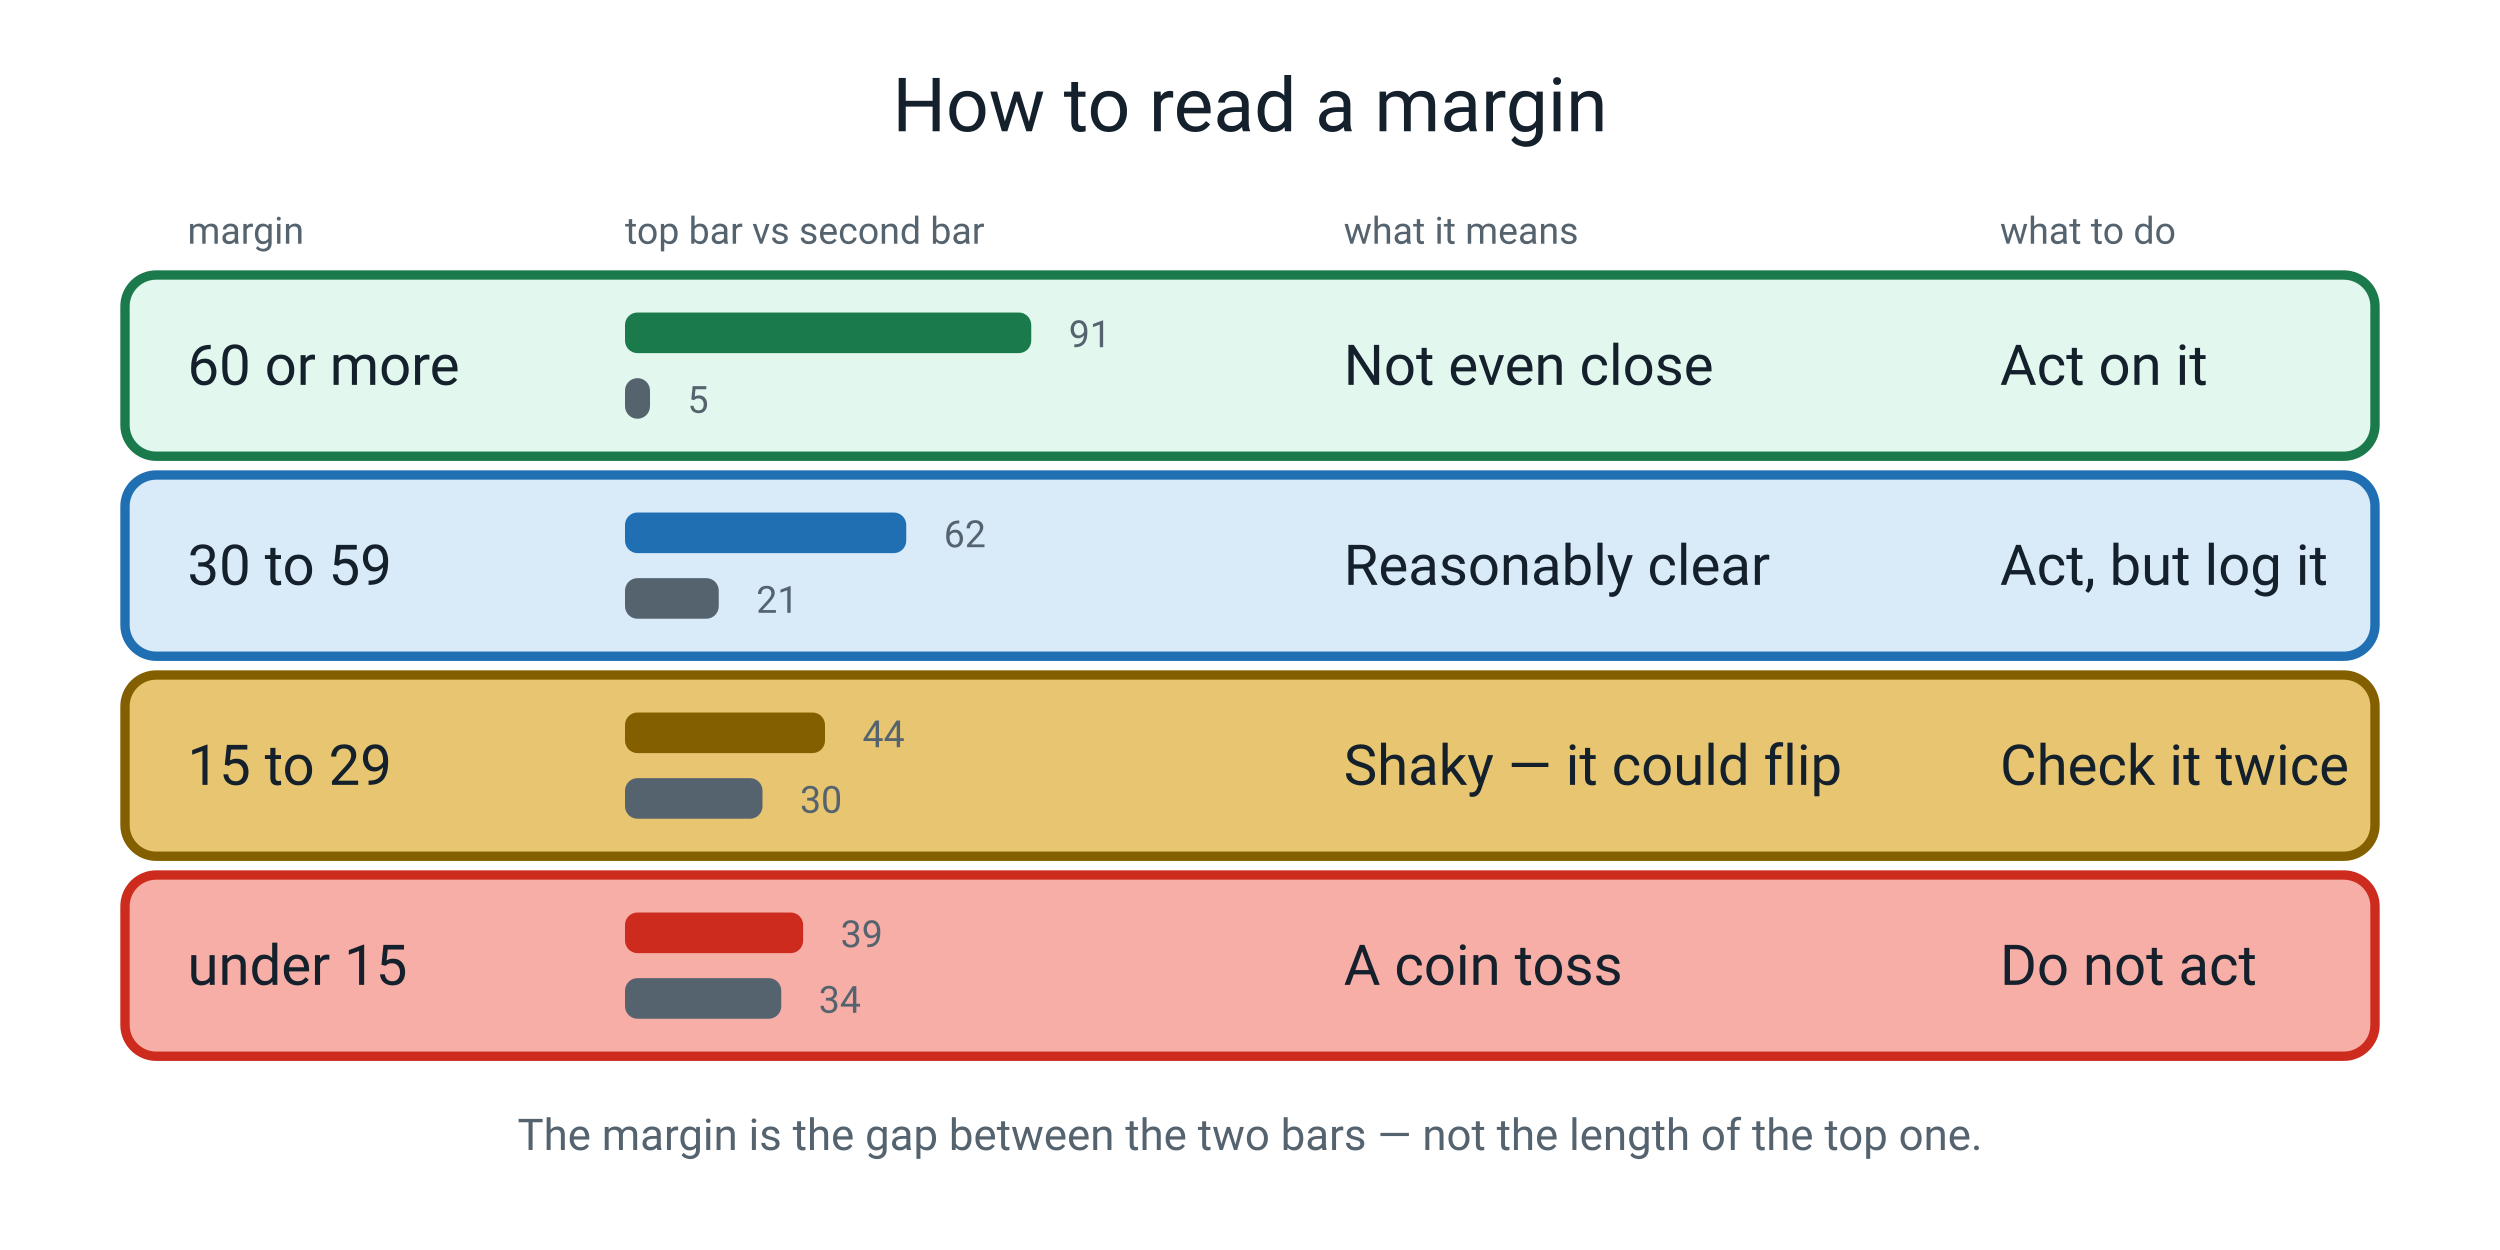
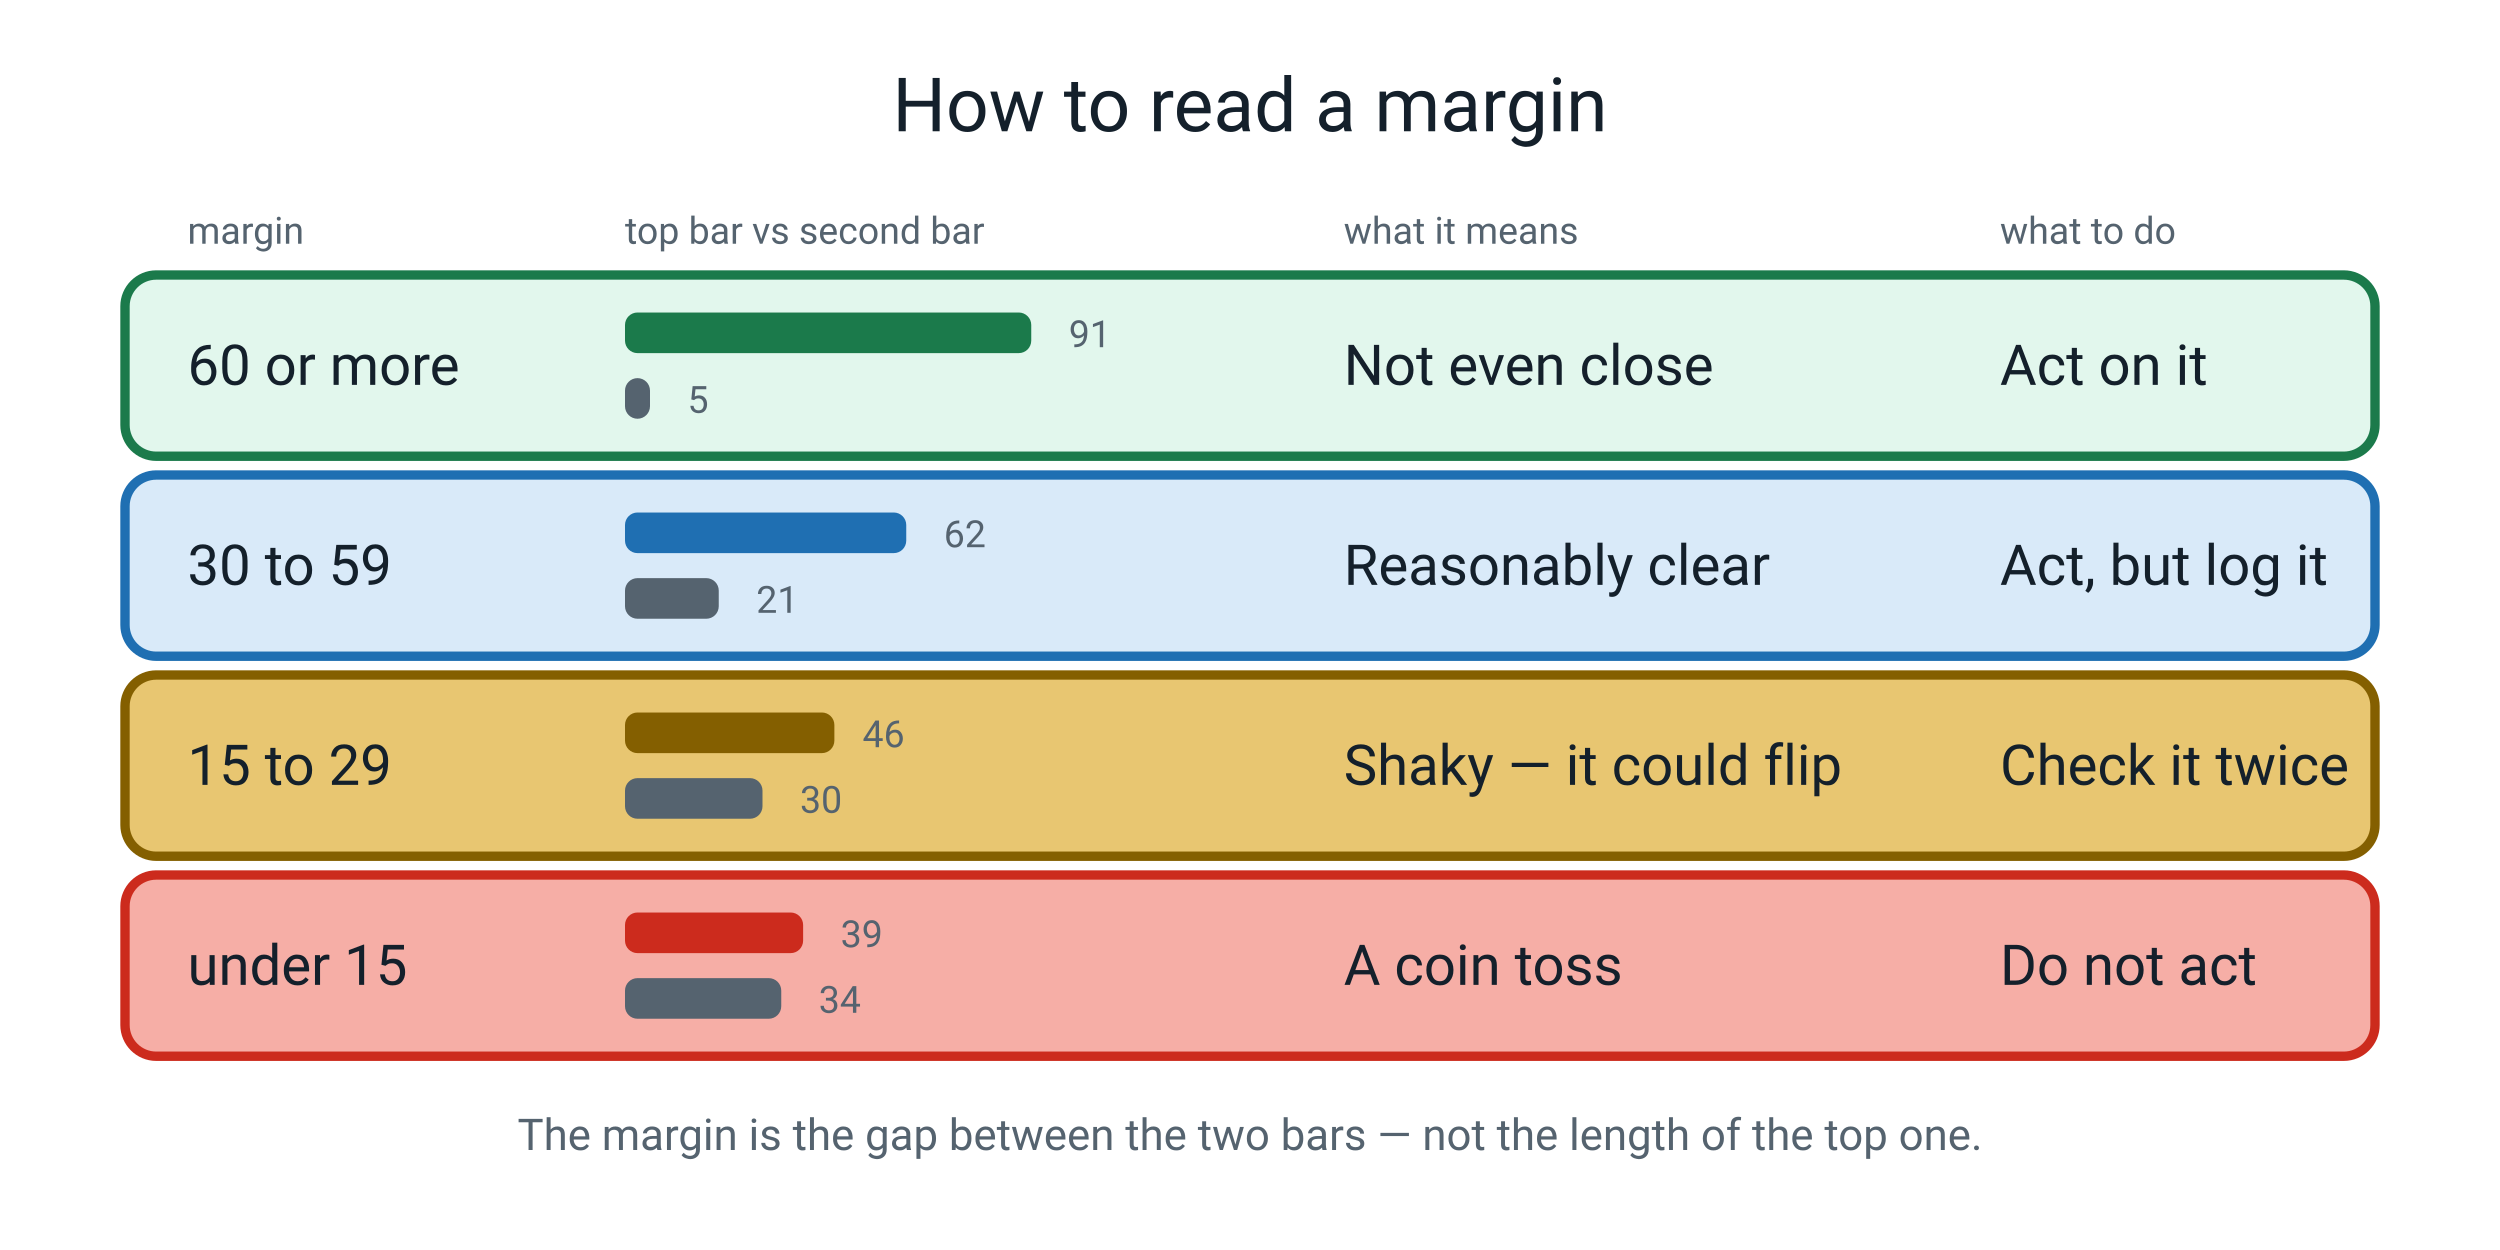
<svg xmlns="http://www.w3.org/2000/svg" viewBox="0 0 800 400" role="img">
  <g font-family="ui-sans-serif, system-ui, -apple-system, 'Segoe UI', Roboto, sans-serif">
    <text x="400" y="42" font-size="24" fill="#14202B" text-anchor="middle">How to read a margin</text>
    <g font-size="12" fill="#55636F">
      <text x="60" y="78">margin</text>
      <text x="200" y="78">top bar vs second bar</text>
      <text x="430" y="78">what it means</text>
      <text x="640" y="78">what to do</text>
    </g>
    <rect x="40" y="88" width="720" height="58" rx="10" fill="#E2F7ED" stroke="#1B7A4B" stroke-width="3" stroke-linejoin="round" />
    <text x="60" y="117" font-size="18" fill="#14202B" dominant-baseline="central">60 or more</text>
    <rect x="200" y="100" width="130" height="13" rx="4" fill="#1B7A4B" />
    <text x="342" y="107" font-size="12" fill="#55636F" dominant-baseline="central">91</text>
    <rect x="200" y="121" width="8" height="13" rx="4" fill="#55636F" />
    <text x="220" y="128" font-size="12" fill="#55636F" dominant-baseline="central">5</text>
    <text x="430" y="117" font-size="18" fill="#14202B" dominant-baseline="central">Not even close</text>
    <text x="640" y="117" font-size="18" fill="#14202B" dominant-baseline="central">Act on it</text>
    <rect x="40" y="152" width="720" height="58" rx="10" fill="#D9EAF9" stroke="#1F6FB2" stroke-width="3" stroke-linejoin="round" />
    <text x="60" y="181" font-size="18" fill="#14202B" dominant-baseline="central">30 to 59</text>
    <rect x="200" y="164" width="90" height="13" rx="4" fill="#1F6FB2" />
    <text x="302" y="171" font-size="12" fill="#55636F" dominant-baseline="central">62</text>
    <rect x="200" y="185" width="30" height="13" rx="4" fill="#55636F" />
    <text x="242" y="192" font-size="12" fill="#55636F" dominant-baseline="central">21</text>
    <text x="430" y="181" font-size="18" fill="#14202B" dominant-baseline="central">Reasonably clear</text>
    <text x="640" y="181" font-size="18" fill="#14202B" dominant-baseline="central">Act, but log it</text>
    <rect x="40" y="216" width="720" height="58" rx="10" fill="#E8C671" stroke="#845F00" stroke-width="3" stroke-linejoin="round" />
    <text x="60" y="245" font-size="18" fill="#14202B" dominant-baseline="central">15 to 29</text>
-     <rect x="200" y="228" width="64" height="13" rx="4" fill="#845F00" />
-     <text x="276" y="235" font-size="12" fill="#55636F" dominant-baseline="central">44</text>
+     <rect x="200" y="228" width="67" height="13" rx="4" fill="#845F00" />
+     <text x="276" y="235" font-size="12" fill="#55636F" dominant-baseline="central">46</text>
    <rect x="200" y="249" width="44" height="13" rx="4" fill="#55636F" />
    <text x="256" y="256" font-size="12" fill="#55636F" dominant-baseline="central">30</text>
    <text x="430" y="245" font-size="18" fill="#14202B" dominant-baseline="central">Shaky — it could flip</text>
    <text x="640" y="245" font-size="18" fill="#14202B" dominant-baseline="central">Check it twice</text>
    <rect x="40" y="280" width="720" height="58" rx="10" fill="#F6AEA6" stroke="#CC2B1D" stroke-width="3" stroke-linejoin="round" />
    <text x="60" y="309" font-size="18" fill="#14202B" dominant-baseline="central">under 15</text>
    <rect x="200" y="292" width="57" height="13" rx="4" fill="#CC2B1D" />
    <text x="269" y="299" font-size="12" fill="#55636F" dominant-baseline="central">39</text>
    <rect x="200" y="313" width="50" height="13" rx="4" fill="#55636F" />
    <text x="262" y="320" font-size="12" fill="#55636F" dominant-baseline="central">34</text>
    <text x="430" y="309" font-size="18" fill="#14202B" dominant-baseline="central">A coin toss</text>
    <text x="640" y="309" font-size="18" fill="#14202B" dominant-baseline="central">Do not act</text>
    <text x="400" y="368" font-size="14" fill="#55636F" text-anchor="middle">The margin is the gap between the two bars — not the length of the top one.</text>
  </g>
</svg>
